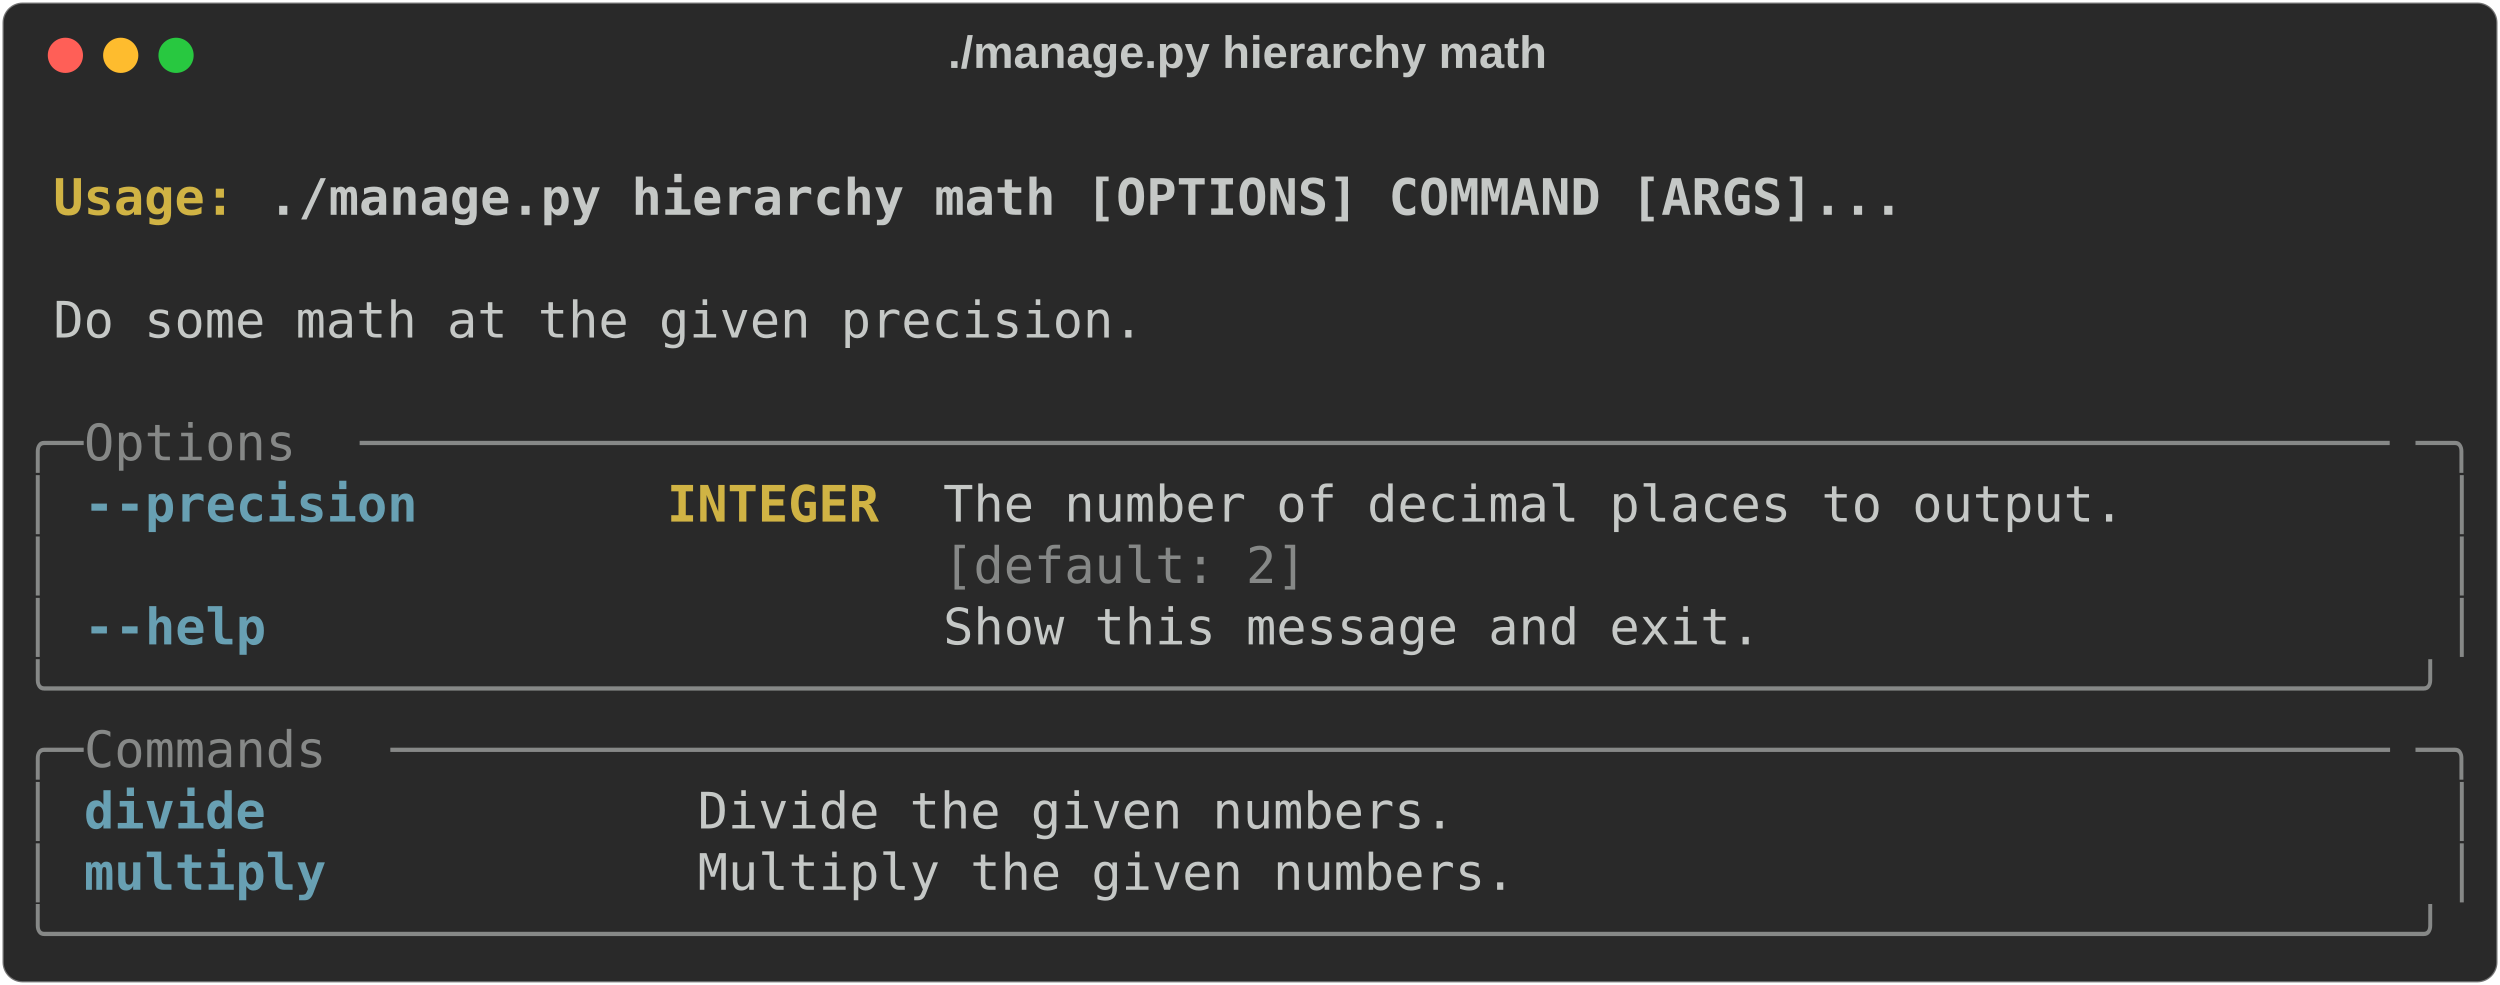
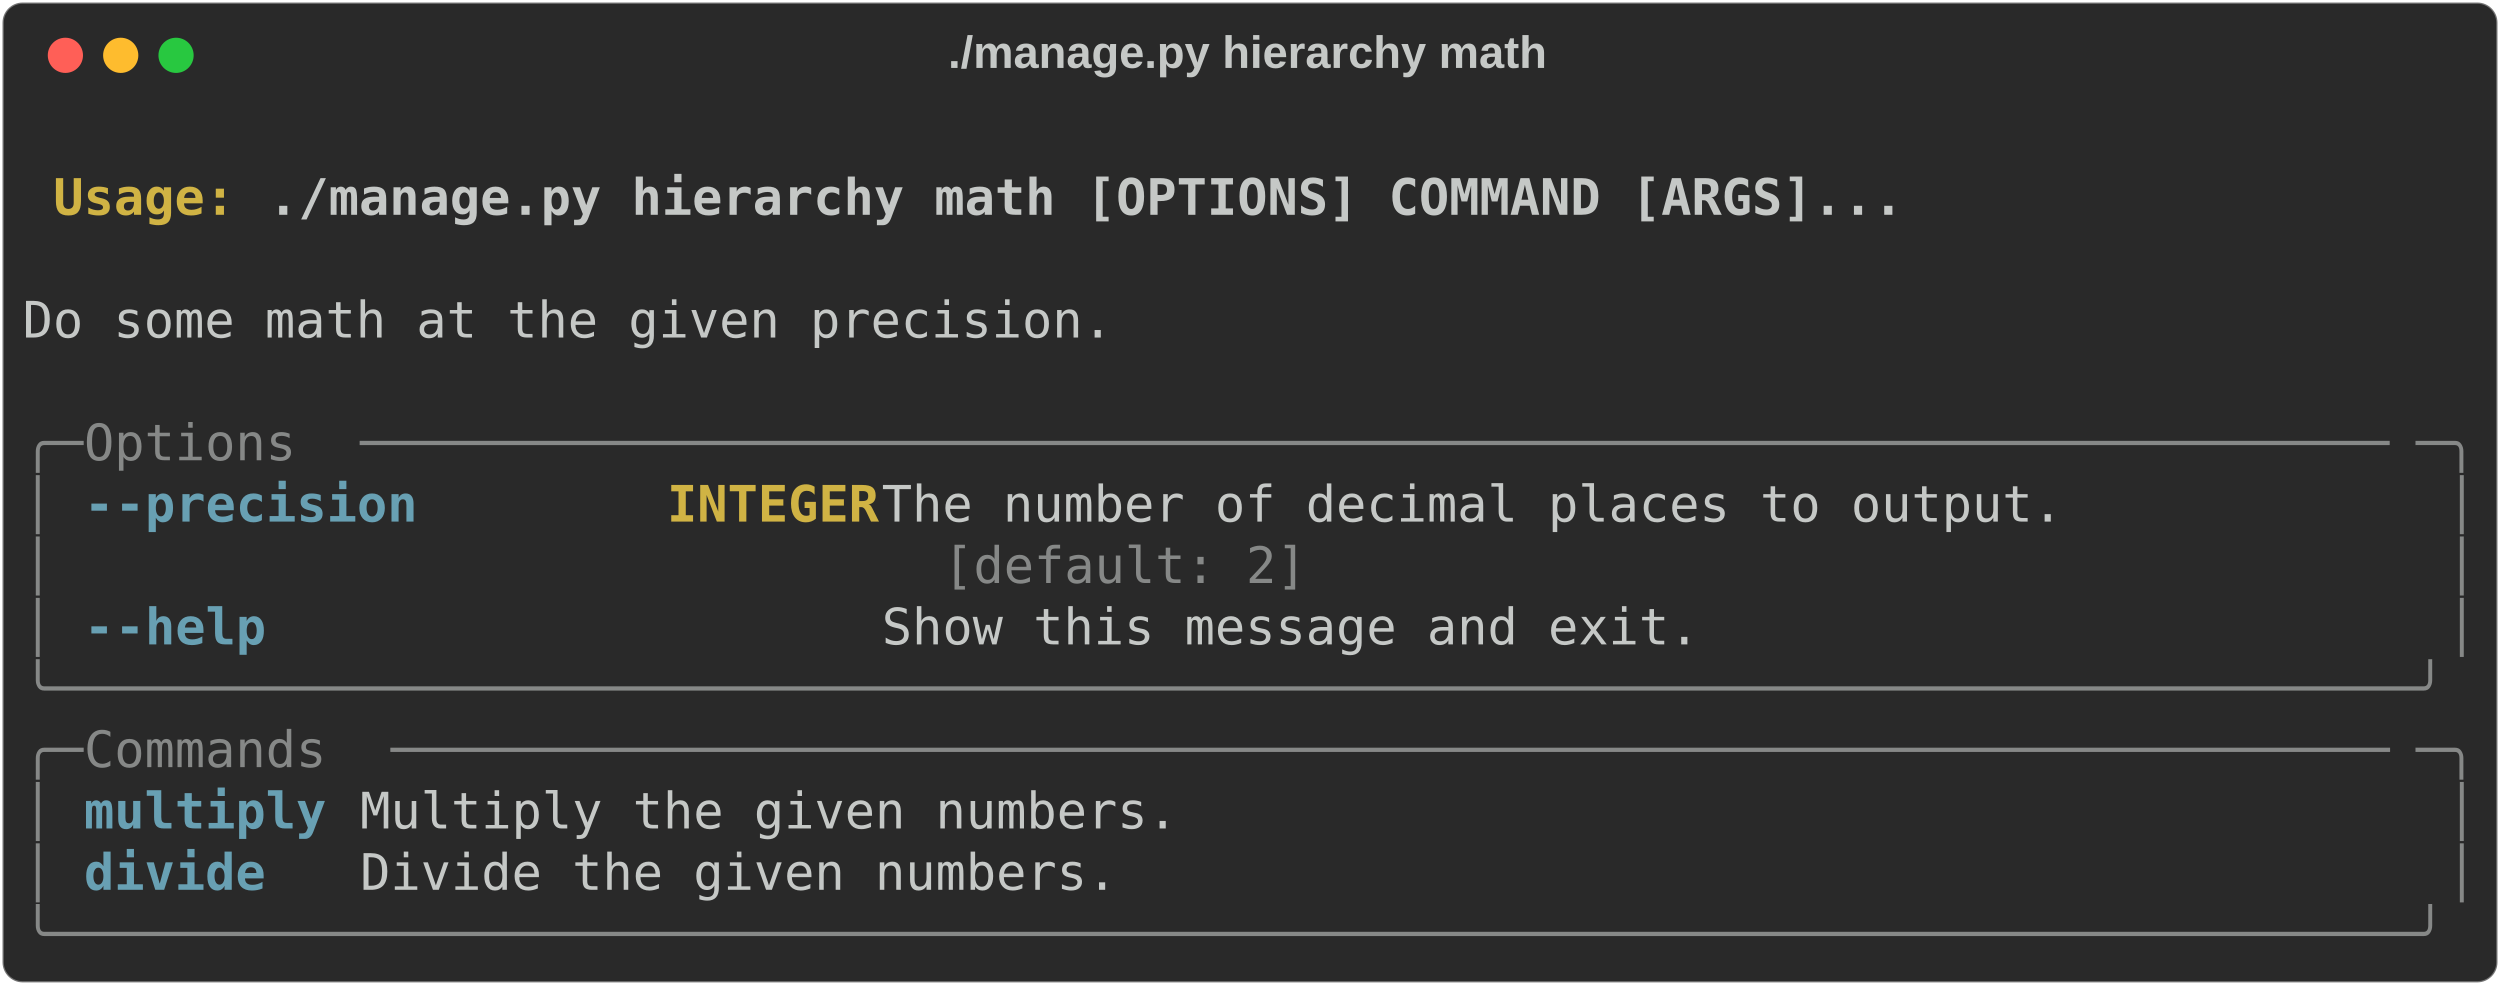
<svg xmlns="http://www.w3.org/2000/svg" class="rich-terminal" viewBox="0 0 994 391.6">
  <style>

    @font-face {
        font-family: "Fira Code";
        src: local("FiraCode-Regular"),
                url("https://cdnjs.cloudflare.com/ajax/libs/firacode/6.2.0/woff2/FiraCode-Regular.woff2") format("woff2"),
                url("https://cdnjs.cloudflare.com/ajax/libs/firacode/6.2.0/woff/FiraCode-Regular.woff") format("woff");
        font-style: normal;
        font-weight: 400;
    }
    @font-face {
        font-family: "Fira Code";
        src: local("FiraCode-Bold"),
                url("https://cdnjs.cloudflare.com/ajax/libs/firacode/6.2.0/woff2/FiraCode-Bold.woff2") format("woff2"),
                url("https://cdnjs.cloudflare.com/ajax/libs/firacode/6.2.0/woff/FiraCode-Bold.woff") format("woff");
        font-style: bold;
        font-weight: 700;
    }

-     .terminal-2808575073-matrix {
+     .terminal-2765605829-matrix {
        font-family: Fira Code, monospace;
        font-size: 20px;
        line-height: 24.4px;
        font-variant-east-asian: full-width;
    }

-     .terminal-2808575073-title {
+     .terminal-2765605829-title {
        font-size: 18px;
        font-weight: bold;
        font-family: arial;
    }

-     .terminal-2808575073-r1 { fill: #c5c8c6;font-weight: bold }
- .terminal-2808575073-r2 { fill: #c5c8c6 }
- .terminal-2808575073-r3 { fill: #d0b344;font-weight: bold }
- .terminal-2808575073-r4 { fill: #868887 }
- .terminal-2808575073-r5 { fill: #68a0b3;font-weight: bold }
+     .terminal-2765605829-r1 { fill: #c5c8c6;font-weight: bold }
+ .terminal-2765605829-r2 { fill: #c5c8c6 }
+ .terminal-2765605829-r3 { fill: #d0b344;font-weight: bold }
+ .terminal-2765605829-r4 { fill: #868887 }
+ .terminal-2765605829-r5 { fill: #68a0b3;font-weight: bold }
    </style>
  <defs>
-     <clipPath id="terminal-2808575073-clip-terminal">
+     <clipPath id="terminal-2765605829-clip-terminal">
      <rect x="0" y="0" width="975.0" height="340.6" />
    </clipPath>
-     <clipPath id="terminal-2808575073-line-0">
+     <clipPath id="terminal-2765605829-line-0">
      <rect x="0" y="1.5" width="976" height="24.65" />
    </clipPath>
-     <clipPath id="terminal-2808575073-line-1">
+     <clipPath id="terminal-2765605829-line-1">
      <rect x="0" y="25.9" width="976" height="24.65" />
    </clipPath>
-     <clipPath id="terminal-2808575073-line-2">
+     <clipPath id="terminal-2765605829-line-2">
      <rect x="0" y="50.3" width="976" height="24.65" />
    </clipPath>
-     <clipPath id="terminal-2808575073-line-3">
+     <clipPath id="terminal-2765605829-line-3">
      <rect x="0" y="74.7" width="976" height="24.65" />
    </clipPath>
-     <clipPath id="terminal-2808575073-line-4">
+     <clipPath id="terminal-2765605829-line-4">
      <rect x="0" y="99.1" width="976" height="24.65" />
    </clipPath>
-     <clipPath id="terminal-2808575073-line-5">
+     <clipPath id="terminal-2765605829-line-5">
      <rect x="0" y="123.5" width="976" height="24.65" />
    </clipPath>
-     <clipPath id="terminal-2808575073-line-6">
+     <clipPath id="terminal-2765605829-line-6">
      <rect x="0" y="147.9" width="976" height="24.65" />
    </clipPath>
-     <clipPath id="terminal-2808575073-line-7">
+     <clipPath id="terminal-2765605829-line-7">
      <rect x="0" y="172.3" width="976" height="24.65" />
    </clipPath>
-     <clipPath id="terminal-2808575073-line-8">
+     <clipPath id="terminal-2765605829-line-8">
      <rect x="0" y="196.7" width="976" height="24.65" />
    </clipPath>
-     <clipPath id="terminal-2808575073-line-9">
+     <clipPath id="terminal-2765605829-line-9">
      <rect x="0" y="221.1" width="976" height="24.65" />
    </clipPath>
-     <clipPath id="terminal-2808575073-line-10">
+     <clipPath id="terminal-2765605829-line-10">
      <rect x="0" y="245.5" width="976" height="24.65" />
    </clipPath>
-     <clipPath id="terminal-2808575073-line-11">
+     <clipPath id="terminal-2765605829-line-11">
      <rect x="0" y="269.9" width="976" height="24.65" />
    </clipPath>
-     <clipPath id="terminal-2808575073-line-12">
+     <clipPath id="terminal-2765605829-line-12">
      <rect x="0" y="294.3" width="976" height="24.65" />
    </clipPath>
  </defs>
  <rect fill="#292929" stroke="rgba(255,255,255,0.35)" stroke-width="1" x="1" y="1" width="992" height="389.6" rx="8" />
-   <text class="terminal-2808575073-title" fill="#c5c8c6" text-anchor="middle" x="496" y="27">./manage.py hierarchy math</text>
+   <text class="terminal-2765605829-title" fill="#c5c8c6" text-anchor="middle" x="496" y="27">./manage.py hierarchy math</text>
  <g transform="translate(26,22)">
    <circle cx="0" cy="0" r="7" fill="#ff5f57" />
    <circle cx="22" cy="0" r="7" fill="#febc2e" />
    <circle cx="44" cy="0" r="7" fill="#28c840" />
  </g>
-   <g transform="translate(9, 41)" clip-path="url(#terminal-2808575073-clip-terminal)">
-     <g class="terminal-2808575073-matrix">
-       <text class="terminal-2808575073-r2" x="976" y="20" textLength="12.2" clip-path="url(#terminal-2808575073-line-0)">
+   <g transform="translate(9, 41)" clip-path="url(#terminal-2765605829-clip-terminal)">
+     <g class="terminal-2765605829-matrix">
+       <text class="terminal-2765605829-r2" x="976" y="20" textLength="12.2" clip-path="url(#terminal-2765605829-line-0)">
</text>
-       <text class="terminal-2808575073-r3" x="12.2" y="44.4" textLength="85.4" clip-path="url(#terminal-2808575073-line-1)">Usage: </text>
-       <text class="terminal-2808575073-r1" x="97.6" y="44.4" textLength="658.8" clip-path="url(#terminal-2808575073-line-1)">./manage.py hierarchy math [OPTIONS] COMMAND [ARGS]...</text>
-       <text class="terminal-2808575073-r2" x="976" y="44.4" textLength="12.2" clip-path="url(#terminal-2808575073-line-1)">
+       <text class="terminal-2765605829-r3" x="12.2" y="44.4" textLength="85.4" clip-path="url(#terminal-2765605829-line-1)">Usage: </text>
+       <text class="terminal-2765605829-r1" x="97.6" y="44.4" textLength="658.8" clip-path="url(#terminal-2765605829-line-1)">./manage.py hierarchy math [OPTIONS] COMMAND [ARGS]...</text>
+       <text class="terminal-2765605829-r2" x="976" y="44.4" textLength="12.2" clip-path="url(#terminal-2765605829-line-1)">
</text>
-       <text class="terminal-2808575073-r2" x="976" y="68.8" textLength="12.2" clip-path="url(#terminal-2808575073-line-2)">
+       <text class="terminal-2765605829-r2" x="976" y="68.8" textLength="12.2" clip-path="url(#terminal-2765605829-line-2)">
</text>
-       <text class="terminal-2808575073-r2" x="12.2" y="93.2" textLength="439.2" clip-path="url(#terminal-2808575073-line-3)">Do some math at the given precision.</text>
-       <text class="terminal-2808575073-r2" x="976" y="93.2" textLength="12.2" clip-path="url(#terminal-2808575073-line-3)">
+       <text class="terminal-2765605829-r2" x="0" y="93.2" textLength="976" clip-path="url(#terminal-2765605829-line-3)"> Do some math at the given precision.                                           </text>
+       <text class="terminal-2765605829-r2" x="976" y="93.2" textLength="12.2" clip-path="url(#terminal-2765605829-line-3)">
</text>
-       <text class="terminal-2808575073-r2" x="976" y="117.6" textLength="12.2" clip-path="url(#terminal-2808575073-line-4)">
+       <text class="terminal-2765605829-r2" x="976" y="117.6" textLength="12.2" clip-path="url(#terminal-2765605829-line-4)">
</text>
-       <text class="terminal-2808575073-r4" x="0" y="142" textLength="24.4" clip-path="url(#terminal-2808575073-line-5)">╭─</text>
-       <text class="terminal-2808575073-r4" x="24.4" y="142" textLength="109.8" clip-path="url(#terminal-2808575073-line-5)"> Options </text>
-       <text class="terminal-2808575073-r4" x="134.2" y="142" textLength="817.4" clip-path="url(#terminal-2808575073-line-5)">───────────────────────────────────────────────────────────────────</text>
-       <text class="terminal-2808575073-r4" x="951.6" y="142" textLength="24.4" clip-path="url(#terminal-2808575073-line-5)">─╮</text>
-       <text class="terminal-2808575073-r2" x="976" y="142" textLength="12.2" clip-path="url(#terminal-2808575073-line-5)">
+       <text class="terminal-2765605829-r4" x="0" y="142" textLength="24.4" clip-path="url(#terminal-2765605829-line-5)">╭─</text>
+       <text class="terminal-2765605829-r4" x="24.4" y="142" textLength="109.8" clip-path="url(#terminal-2765605829-line-5)"> Options </text>
+       <text class="terminal-2765605829-r4" x="134.2" y="142" textLength="817.4" clip-path="url(#terminal-2765605829-line-5)">───────────────────────────────────────────────────────────────────</text>
+       <text class="terminal-2765605829-r4" x="951.6" y="142" textLength="24.4" clip-path="url(#terminal-2765605829-line-5)">─╮</text>
+       <text class="terminal-2765605829-r2" x="976" y="142" textLength="12.2" clip-path="url(#terminal-2765605829-line-5)">
</text>
-       <text class="terminal-2808575073-r4" x="0" y="166.4" textLength="12.2" clip-path="url(#terminal-2808575073-line-6)">│</text>
-       <text class="terminal-2808575073-r5" x="24.4" y="166.4" textLength="12.2" clip-path="url(#terminal-2808575073-line-6)">-</text>
-       <text class="terminal-2808575073-r5" x="36.6" y="166.4" textLength="122" clip-path="url(#terminal-2808575073-line-6)">-precision</text>
-       <text class="terminal-2808575073-r3" x="256.2" y="166.4" textLength="85.4" clip-path="url(#terminal-2808575073-line-6)">INTEGER</text>
-       <text class="terminal-2808575073-r2" x="366" y="166.4" textLength="475.8" clip-path="url(#terminal-2808575073-line-6)">The number of decimal places to output.</text>
-       <text class="terminal-2808575073-r4" x="963.8" y="166.4" textLength="12.2" clip-path="url(#terminal-2808575073-line-6)">│</text>
-       <text class="terminal-2808575073-r2" x="976" y="166.4" textLength="12.2" clip-path="url(#terminal-2808575073-line-6)">
+       <text class="terminal-2765605829-r4" x="0" y="166.4" textLength="12.2" clip-path="url(#terminal-2765605829-line-6)">│</text>
+       <text class="terminal-2765605829-r5" x="24.4" y="166.4" textLength="12.2" clip-path="url(#terminal-2765605829-line-6)">-</text>
+       <text class="terminal-2765605829-r5" x="36.6" y="166.4" textLength="122" clip-path="url(#terminal-2765605829-line-6)">-precision</text>
+       <text class="terminal-2765605829-r3" x="256.2" y="166.4" textLength="85.4" clip-path="url(#terminal-2765605829-line-6)">INTEGER</text>
+       <text class="terminal-2765605829-r2" x="341.6" y="166.4" textLength="622.2" clip-path="url(#terminal-2765605829-line-6)">  The number of decimal places to output.          </text>
+       <text class="terminal-2765605829-r4" x="963.8" y="166.4" textLength="12.2" clip-path="url(#terminal-2765605829-line-6)">│</text>
+       <text class="terminal-2765605829-r2" x="976" y="166.4" textLength="12.2" clip-path="url(#terminal-2765605829-line-6)">
</text>
-       <text class="terminal-2808575073-r4" x="0" y="190.8" textLength="12.2" clip-path="url(#terminal-2808575073-line-7)">│</text>
-       <text class="terminal-2808575073-r4" x="366" y="190.8" textLength="475.8" clip-path="url(#terminal-2808575073-line-7)">[default: 2]                           </text>
-       <text class="terminal-2808575073-r4" x="963.8" y="190.8" textLength="12.2" clip-path="url(#terminal-2808575073-line-7)">│</text>
-       <text class="terminal-2808575073-r2" x="976" y="190.8" textLength="12.2" clip-path="url(#terminal-2808575073-line-7)">
+       <text class="terminal-2765605829-r4" x="0" y="190.8" textLength="12.2" clip-path="url(#terminal-2765605829-line-7)">│</text>
+       <text class="terminal-2765605829-r4" x="366" y="190.8" textLength="475.8" clip-path="url(#terminal-2765605829-line-7)">[default: 2]                           </text>
+       <text class="terminal-2765605829-r4" x="963.8" y="190.8" textLength="12.2" clip-path="url(#terminal-2765605829-line-7)">│</text>
+       <text class="terminal-2765605829-r2" x="976" y="190.8" textLength="12.2" clip-path="url(#terminal-2765605829-line-7)">
</text>
-       <text class="terminal-2808575073-r4" x="0" y="215.2" textLength="12.2" clip-path="url(#terminal-2808575073-line-8)">│</text>
-       <text class="terminal-2808575073-r5" x="24.4" y="215.2" textLength="12.2" clip-path="url(#terminal-2808575073-line-8)">-</text>
-       <text class="terminal-2808575073-r5" x="36.6" y="215.2" textLength="61" clip-path="url(#terminal-2808575073-line-8)">-help</text>
-       <text class="terminal-2808575073-r2" x="366" y="215.2" textLength="329.4" clip-path="url(#terminal-2808575073-line-8)">Show this message and exit.</text>
-       <text class="terminal-2808575073-r4" x="963.8" y="215.2" textLength="12.2" clip-path="url(#terminal-2808575073-line-8)">│</text>
-       <text class="terminal-2808575073-r2" x="976" y="215.2" textLength="12.2" clip-path="url(#terminal-2808575073-line-8)">
+       <text class="terminal-2765605829-r4" x="0" y="215.2" textLength="12.2" clip-path="url(#terminal-2765605829-line-8)">│</text>
+       <text class="terminal-2765605829-r5" x="24.4" y="215.2" textLength="12.2" clip-path="url(#terminal-2765605829-line-8)">-</text>
+       <text class="terminal-2765605829-r5" x="36.6" y="215.2" textLength="61" clip-path="url(#terminal-2765605829-line-8)">-help</text>
+       <text class="terminal-2765605829-r2" x="341.6" y="215.2" textLength="622.2" clip-path="url(#terminal-2765605829-line-8)">  Show this message and exit.                      </text>
+       <text class="terminal-2765605829-r4" x="963.8" y="215.2" textLength="12.2" clip-path="url(#terminal-2765605829-line-8)">│</text>
+       <text class="terminal-2765605829-r2" x="976" y="215.2" textLength="12.2" clip-path="url(#terminal-2765605829-line-8)">
</text>
-       <text class="terminal-2808575073-r4" x="0" y="239.6" textLength="976" clip-path="url(#terminal-2808575073-line-9)">╰──────────────────────────────────────────────────────────────────────────────╯</text>
-       <text class="terminal-2808575073-r2" x="976" y="239.6" textLength="12.2" clip-path="url(#terminal-2808575073-line-9)">
+       <text class="terminal-2765605829-r4" x="0" y="239.6" textLength="976" clip-path="url(#terminal-2765605829-line-9)">╰──────────────────────────────────────────────────────────────────────────────╯</text>
+       <text class="terminal-2765605829-r2" x="976" y="239.6" textLength="12.2" clip-path="url(#terminal-2765605829-line-9)">
</text>
-       <text class="terminal-2808575073-r4" x="0" y="264" textLength="24.4" clip-path="url(#terminal-2808575073-line-10)">╭─</text>
-       <text class="terminal-2808575073-r4" x="24.4" y="264" textLength="122" clip-path="url(#terminal-2808575073-line-10)"> Commands </text>
-       <text class="terminal-2808575073-r4" x="146.4" y="264" textLength="805.2" clip-path="url(#terminal-2808575073-line-10)">──────────────────────────────────────────────────────────────────</text>
-       <text class="terminal-2808575073-r4" x="951.6" y="264" textLength="24.4" clip-path="url(#terminal-2808575073-line-10)">─╮</text>
-       <text class="terminal-2808575073-r2" x="976" y="264" textLength="12.2" clip-path="url(#terminal-2808575073-line-10)">
+       <text class="terminal-2765605829-r4" x="0" y="264" textLength="24.4" clip-path="url(#terminal-2765605829-line-10)">╭─</text>
+       <text class="terminal-2765605829-r4" x="24.4" y="264" textLength="122" clip-path="url(#terminal-2765605829-line-10)"> Commands </text>
+       <text class="terminal-2765605829-r4" x="146.4" y="264" textLength="805.2" clip-path="url(#terminal-2765605829-line-10)">──────────────────────────────────────────────────────────────────</text>
+       <text class="terminal-2765605829-r4" x="951.6" y="264" textLength="24.4" clip-path="url(#terminal-2765605829-line-10)">─╮</text>
+       <text class="terminal-2765605829-r2" x="976" y="264" textLength="12.2" clip-path="url(#terminal-2765605829-line-10)">
</text>
-       <text class="terminal-2808575073-r4" x="0" y="288.4" textLength="12.2" clip-path="url(#terminal-2808575073-line-11)">│</text>
-       <text class="terminal-2808575073-r5" x="24.4" y="288.4" textLength="219.6" clip-path="url(#terminal-2808575073-line-11)">divide            </text>
-       <text class="terminal-2808575073-r2" x="268.4" y="288.4" textLength="683.2" clip-path="url(#terminal-2808575073-line-11)">Divide the given numbers.                               </text>
-       <text class="terminal-2808575073-r4" x="963.8" y="288.4" textLength="12.2" clip-path="url(#terminal-2808575073-line-11)">│</text>
-       <text class="terminal-2808575073-r2" x="976" y="288.4" textLength="12.2" clip-path="url(#terminal-2808575073-line-11)">
+       <text class="terminal-2765605829-r4" x="0" y="288.4" textLength="12.2" clip-path="url(#terminal-2765605829-line-11)">│</text>
+       <text class="terminal-2765605829-r5" x="24.4" y="288.4" textLength="97.6" clip-path="url(#terminal-2765605829-line-11)">multiply</text>
+       <text class="terminal-2765605829-r2" x="134.2" y="288.4" textLength="829.6" clip-path="url(#terminal-2765605829-line-11)"> Multiply the given numbers.                                        </text>
+       <text class="terminal-2765605829-r4" x="963.8" y="288.4" textLength="12.2" clip-path="url(#terminal-2765605829-line-11)">│</text>
+       <text class="terminal-2765605829-r2" x="976" y="288.4" textLength="12.2" clip-path="url(#terminal-2765605829-line-11)">
</text>
-       <text class="terminal-2808575073-r4" x="0" y="312.8" textLength="12.2" clip-path="url(#terminal-2808575073-line-12)">│</text>
-       <text class="terminal-2808575073-r5" x="24.4" y="312.8" textLength="219.6" clip-path="url(#terminal-2808575073-line-12)">multiply          </text>
-       <text class="terminal-2808575073-r2" x="268.4" y="312.8" textLength="683.2" clip-path="url(#terminal-2808575073-line-12)">Multiply the given numbers.                             </text>
-       <text class="terminal-2808575073-r4" x="963.8" y="312.8" textLength="12.2" clip-path="url(#terminal-2808575073-line-12)">│</text>
-       <text class="terminal-2808575073-r2" x="976" y="312.8" textLength="12.2" clip-path="url(#terminal-2808575073-line-12)">
+       <text class="terminal-2765605829-r4" x="0" y="312.8" textLength="12.2" clip-path="url(#terminal-2765605829-line-12)">│</text>
+       <text class="terminal-2765605829-r5" x="24.4" y="312.8" textLength="97.6" clip-path="url(#terminal-2765605829-line-12)">divide  </text>
+       <text class="terminal-2765605829-r2" x="134.2" y="312.8" textLength="829.6" clip-path="url(#terminal-2765605829-line-12)"> Divide the given numbers.                                          </text>
+       <text class="terminal-2765605829-r4" x="963.8" y="312.8" textLength="12.2" clip-path="url(#terminal-2765605829-line-12)">│</text>
+       <text class="terminal-2765605829-r2" x="976" y="312.8" textLength="12.2" clip-path="url(#terminal-2765605829-line-12)">
</text>
-       <text class="terminal-2808575073-r4" x="0" y="337.2" textLength="976" clip-path="url(#terminal-2808575073-line-13)">╰──────────────────────────────────────────────────────────────────────────────╯</text>
-       <text class="terminal-2808575073-r2" x="976" y="337.2" textLength="12.2" clip-path="url(#terminal-2808575073-line-13)">
+       <text class="terminal-2765605829-r4" x="0" y="337.2" textLength="976" clip-path="url(#terminal-2765605829-line-13)">╰──────────────────────────────────────────────────────────────────────────────╯</text>
+       <text class="terminal-2765605829-r2" x="976" y="337.2" textLength="12.2" clip-path="url(#terminal-2765605829-line-13)">
</text>
    </g>
  </g>
</svg>
